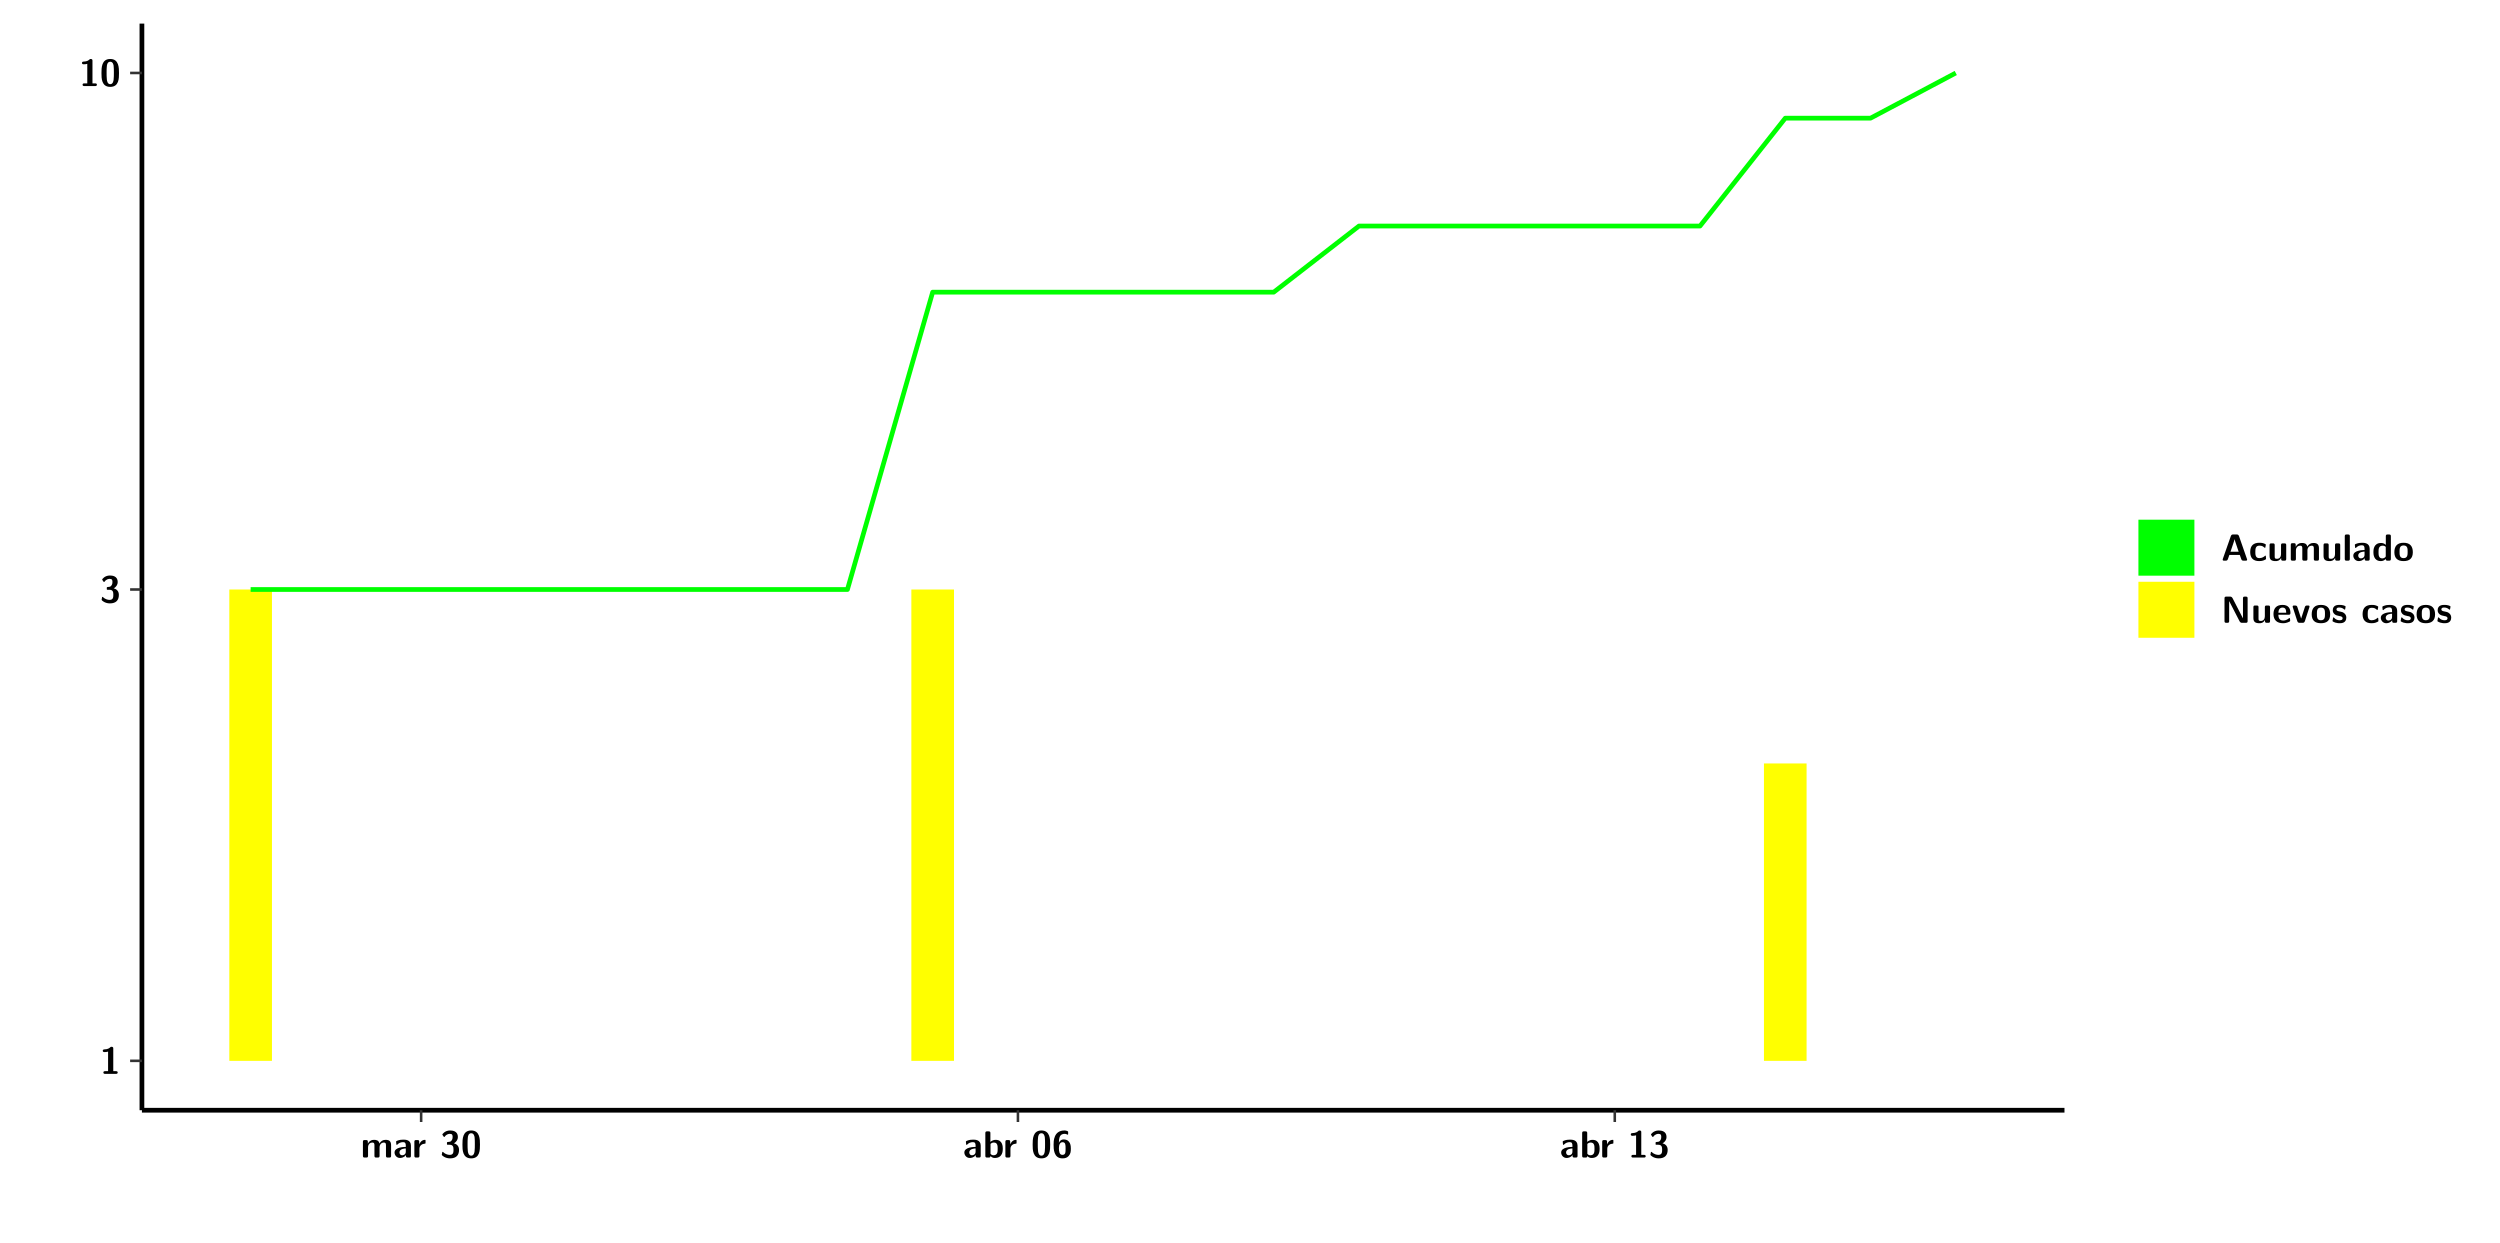
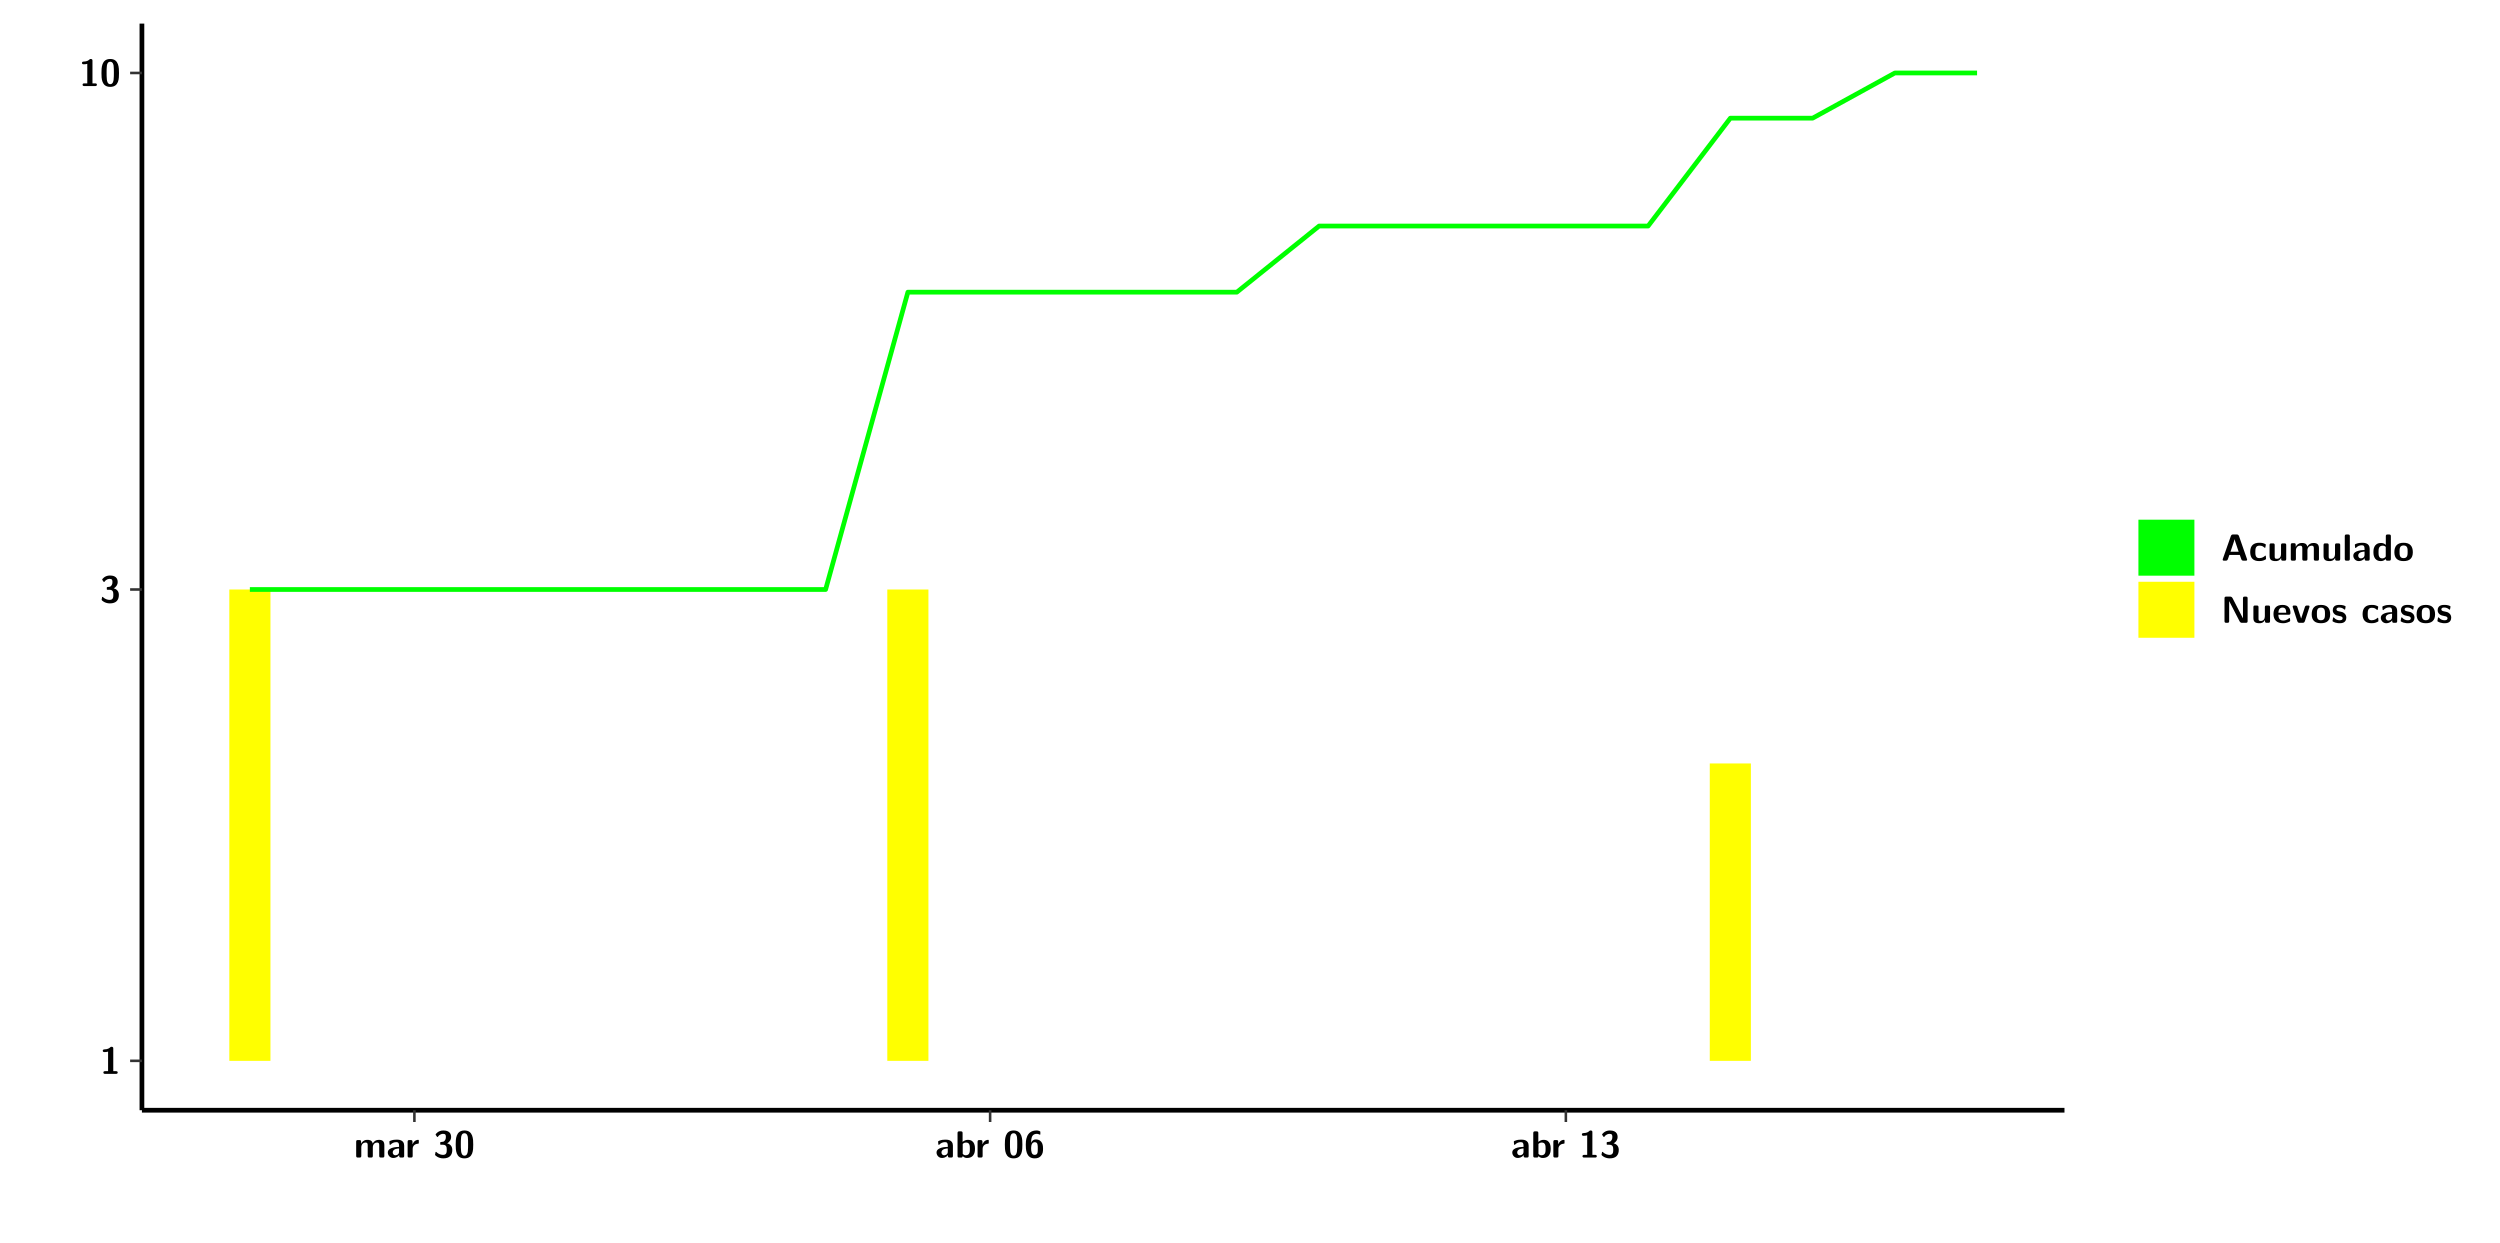
<svg xmlns="http://www.w3.org/2000/svg" xmlns:xlink="http://www.w3.org/1999/xlink" width="579.653pt" height="288pt" viewBox="0 0 579.653 288" version="1.1">
  <defs>
    <g>
      <symbol overflow="visible" id="glyph0-0">
        <path style="stroke:none;" d="" />
      </symbol>
      <symbol overflow="visible" id="glyph0-1">
        <path style="stroke:none;" d="M 3.109 -5.859 C 3.109 -6.016 3.109 -6.281 2.719 -6.281 C 2.547 -6.281 2.516 -6.266 2.406 -6.156 C 2.25 -6.016 1.922 -5.688 1.047 -5.672 C 0.891 -5.672 0.672 -5.609 0.672 -5.359 C 0.672 -5.047 0.969 -5.047 1.094 -5.047 C 1.344 -5.047 1.656 -5.078 1.906 -5.156 L 1.906 -0.625 L 1.234 -0.625 C 1.109 -0.625 0.812 -0.625 0.812 -0.312 C 0.812 0 1.109 0 1.234 0 L 3.719 0 C 3.828 0 4.141 0 4.141 -0.312 C 4.141 -0.625 3.828 -0.625 3.719 -0.625 L 3.109 -0.625 Z M 3.109 -5.859 " />
      </symbol>
      <symbol overflow="visible" id="glyph0-2">
        <path style="stroke:none;" d="M 0.844 -4.859 C 0.906 -4.766 0.953 -4.766 0.969 -4.766 C 1.031 -4.766 1.047 -4.797 1.094 -4.859 C 1.547 -5.5 2.172 -5.5 2.281 -5.5 C 2.844 -5.5 2.922 -5.203 2.922 -4.781 C 2.922 -4.656 2.922 -4.234 2.641 -3.906 C 2.438 -3.656 2.219 -3.641 1.953 -3.625 C 1.859 -3.609 1.688 -3.609 1.672 -3.578 C 1.609 -3.562 1.609 -3.5 1.609 -3.359 L 1.609 -3.203 C 1.609 -2.984 1.609 -2.969 1.844 -2.969 L 2.219 -2.969 C 3.031 -2.969 3.125 -2.469 3.125 -1.797 C 3.125 -1.203 3.062 -0.625 2.266 -0.625 C 1.984 -0.625 1.328 -0.688 0.75 -1.25 C 0.672 -1.328 0.656 -1.328 0.625 -1.328 C 0.531 -1.328 0.516 -1.25 0.516 -1.234 C 0.516 -1.234 0.406 -0.672 0.406 -0.625 C 0.406 -0.516 1.156 0.188 2.312 0.188 C 3.812 0.188 4.406 -0.609 4.406 -1.781 C 4.406 -2.562 3.984 -3.109 3.203 -3.297 C 3.906 -3.688 4.141 -4.266 4.141 -4.766 C 4.141 -6.156 2.891 -6.281 2.328 -6.281 C 1.125 -6.281 0.531 -5.422 0.531 -5.344 C 0.531 -5.297 0.594 -5.219 0.594 -5.219 Z M 0.844 -4.859 " />
      </symbol>
      <symbol overflow="visible" id="glyph0-3">
        <path style="stroke:none;" d="M 4.438 -3 C 4.438 -4.203 4.438 -6.281 2.406 -6.281 C 0.375 -6.281 0.375 -4.219 0.375 -3 C 0.375 -1.812 0.375 0.188 2.406 0.188 C 4.438 0.188 4.438 -1.781 4.438 -3 Z M 2.406 -0.438 C 1.75 -0.438 1.656 -1.25 1.625 -1.484 C 1.562 -1.953 1.562 -2.766 1.562 -3.125 C 1.562 -3.641 1.562 -4.203 1.625 -4.641 C 1.641 -4.875 1.734 -5.641 2.406 -5.641 C 3.047 -5.641 3.156 -4.906 3.188 -4.734 C 3.25 -4.281 3.25 -3.594 3.25 -3.125 C 3.25 -2.625 3.25 -1.953 3.188 -1.469 C 3.156 -1.234 3.062 -0.438 2.406 -0.438 Z M 2.406 -0.438 " />
      </symbol>
      <symbol overflow="visible" id="glyph0-4">
        <path style="stroke:none;" d="M 7.062 -2.844 C 7.062 -3.75 6.672 -4.109 5.781 -4.109 C 5.156 -4.109 4.688 -3.828 4.359 -3.25 C 4.219 -4.078 3.484 -4.109 3.109 -4.109 C 2.938 -4.109 2.578 -4.109 2.188 -3.828 C 1.906 -3.625 1.734 -3.344 1.672 -3.203 L 1.672 -3.641 C 1.672 -3.922 1.609 -4.062 1.25 -4.062 L 0.953 -4.062 C 0.625 -4.062 0.531 -3.969 0.531 -3.641 L 0.531 -0.422 C 0.531 -0.109 0.625 0 0.953 0 L 1.297 0 C 1.625 0 1.719 -0.109 1.719 -0.422 L 1.719 -2.359 C 1.719 -3.141 2.25 -3.484 2.688 -3.484 C 3.109 -3.484 3.203 -3.297 3.203 -2.828 L 3.203 -0.422 C 3.203 -0.109 3.297 0 3.625 0 L 3.969 0 C 4.297 0 4.391 -0.109 4.391 -0.422 L 4.391 -2.359 C 4.391 -3.141 4.922 -3.484 5.359 -3.484 C 5.781 -3.484 5.875 -3.297 5.875 -2.828 L 5.875 -0.422 C 5.875 -0.109 5.969 0 6.297 0 L 6.641 0 C 6.984 0 7.062 -0.109 7.062 -0.422 Z M 7.062 -2.844 " />
      </symbol>
      <symbol overflow="visible" id="glyph0-5">
        <path style="stroke:none;" d="M 4.062 -2.766 C 4.062 -4.156 2.734 -4.156 2.297 -4.156 C 1.891 -4.156 1.453 -4.125 0.859 -3.891 C 0.672 -3.797 0.625 -3.781 0.625 -3.688 C 0.625 -3.625 0.688 -3.109 0.688 -3.047 C 0.703 -2.984 0.75 -2.938 0.812 -2.938 C 0.844 -2.938 0.875 -2.969 0.906 -3 C 1.281 -3.391 1.719 -3.578 2.266 -3.578 C 2.734 -3.578 2.875 -3.297 2.875 -2.781 L 2.875 -2.469 C 2.562 -2.469 0.266 -2.453 0.266 -1.172 C 0.266 -0.547 0.766 0.094 1.531 0.094 C 1.828 0.094 2.484 0.016 2.906 -0.594 L 2.906 -0.422 C 2.906 -0.141 2.969 0 3.328 0 L 3.641 0 C 3.984 0 4.062 -0.109 4.062 -0.422 Z M 2.875 -1.344 C 2.875 -0.531 2.047 -0.531 2.016 -0.531 C 1.641 -0.531 1.406 -0.844 1.406 -1.188 C 1.406 -2.047 2.625 -2.109 2.875 -2.109 Z M 2.875 -1.344 " />
      </symbol>
      <symbol overflow="visible" id="glyph0-6">
        <path style="stroke:none;" d="M 1.703 -2.016 C 1.703 -2.844 2.391 -3.188 2.938 -3.219 C 3.109 -3.234 3.125 -3.234 3.125 -3.469 L 3.125 -3.875 C 3.125 -4.047 3.125 -4.109 2.969 -4.109 C 2.719 -4.109 2.078 -4.031 1.672 -3.078 L 1.656 -3.078 L 1.656 -3.641 C 1.656 -3.922 1.594 -4.062 1.234 -4.062 L 0.953 -4.062 C 0.641 -4.062 0.531 -3.969 0.531 -3.641 L 0.531 -0.422 C 0.531 -0.109 0.625 0 0.953 0 L 1.281 0 C 1.609 0 1.703 -0.109 1.703 -0.422 Z M 1.703 -2.016 " />
      </symbol>
      <symbol overflow="visible" id="glyph0-7">
        <path style="stroke:none;" d="M 1.703 -5.656 C 1.703 -5.938 1.641 -6.078 1.281 -6.078 L 0.953 -6.078 C 0.641 -6.078 0.531 -5.984 0.531 -5.656 L 0.531 -0.422 C 0.531 -0.109 0.625 0 0.953 0 L 1.312 0 C 1.453 0 1.719 0 1.734 -0.344 C 2.125 0.094 2.578 0.094 2.719 0.094 C 4.578 0.094 4.578 -1.594 4.578 -2.031 C 4.578 -2.453 4.578 -4.109 2.938 -4.109 C 2.219 -4.109 1.781 -3.703 1.703 -3.625 Z M 1.734 -3.172 C 1.844 -3.281 2.109 -3.484 2.5 -3.484 C 3.391 -3.484 3.391 -2.672 3.391 -2.016 C 3.391 -1.375 3.391 -0.531 2.406 -0.531 C 2.047 -0.531 1.828 -0.75 1.734 -0.875 Z M 1.734 -3.172 " />
      </symbol>
      <symbol overflow="visible" id="glyph0-8">
        <path style="stroke:none;" d="M 3.781 -5.859 C 3.781 -6.062 3.781 -6.078 3.484 -6.188 C 3.25 -6.281 3.016 -6.281 2.922 -6.281 C 0.406 -6.281 0.406 -3.75 0.406 -2.984 C 0.406 -2.078 0.406 0.188 2.453 0.188 C 3.125 0.188 3.547 0.031 3.906 -0.375 C 4.359 -0.891 4.406 -1.391 4.406 -2.062 C 4.406 -2.562 4.406 -4.203 2.703 -4.203 C 2.219 -4.203 1.859 -3.922 1.625 -3.422 C 1.672 -4.203 1.688 -4.406 1.812 -4.75 C 2.062 -5.422 2.641 -5.5 2.953 -5.5 C 3.109 -5.5 3.344 -5.469 3.547 -5.359 C 3.609 -5.312 3.641 -5.297 3.688 -5.297 C 3.781 -5.297 3.781 -5.406 3.781 -5.531 Z M 2.438 -0.625 C 1.75 -0.625 1.641 -1.422 1.641 -2.172 C 1.641 -2.906 1.859 -3.562 2.484 -3.562 C 3.188 -3.562 3.188 -2.938 3.188 -2.078 C 3.188 -1.219 3.188 -0.625 2.438 -0.625 Z M 2.438 -0.625 " />
      </symbol>
      <symbol overflow="visible" id="glyph0-9">
        <path style="stroke:none;" d="M 4.156 -5.703 C 4.031 -6.078 3.766 -6.078 3.594 -6.078 L 2.828 -6.078 C 2.641 -6.078 2.391 -6.078 2.266 -5.703 L 0.406 -0.406 C 0.375 -0.297 0.375 -0.281 0.375 -0.234 C 0.375 0 0.594 0 0.703 0 L 1.031 0 C 1.188 0 1.453 0 1.578 -0.344 L 1.922 -1.328 L 4.344 -1.328 L 4.641 -0.484 C 4.75 -0.172 4.812 0 5.234 0 L 5.703 0 C 5.828 0 6.047 0 6.047 -0.234 C 6.047 -0.281 6.047 -0.297 6 -0.406 Z M 2.812 -3.938 C 2.938 -4.328 3.062 -4.656 3.125 -4.969 L 3.141 -4.969 C 3.188 -4.766 3.188 -4.75 3.25 -4.547 L 4.078 -2.078 L 2.188 -2.078 Z M 2.812 -3.938 " />
      </symbol>
      <symbol overflow="visible" id="glyph0-10">
        <path style="stroke:none;" d="M 4 -0.438 C 4 -0.531 3.969 -0.938 3.953 -1.047 C 3.953 -1.078 3.938 -1.172 3.844 -1.172 C 3.812 -1.172 3.797 -1.172 3.703 -1.078 C 3.562 -0.953 3.141 -0.594 2.422 -0.594 C 1.516 -0.594 1.516 -1.469 1.516 -2.031 C 1.516 -2.75 1.562 -3.484 2.453 -3.484 C 3.031 -3.484 3.266 -3.344 3.578 -3.078 C 3.688 -2.984 3.703 -2.984 3.734 -2.984 C 3.828 -2.984 3.844 -3.062 3.844 -3.094 C 3.859 -3.172 3.953 -3.656 3.953 -3.703 C 3.953 -3.781 3.891 -3.812 3.75 -3.891 C 3.328 -4.078 3.062 -4.156 2.453 -4.156 C 1.141 -4.156 0.328 -3.547 0.328 -2.016 C 0.328 -0.562 1.078 0.094 2.406 0.094 C 2.641 0.094 3.172 0.094 3.75 -0.203 C 4 -0.344 4 -0.344 4 -0.438 Z M 4 -0.438 " />
      </symbol>
      <symbol overflow="visible" id="glyph0-11">
        <path style="stroke:none;" d="M 4.391 -3.594 C 4.391 -3.875 4.328 -4.016 3.969 -4.016 L 3.609 -4.016 C 3.281 -4.016 3.188 -3.906 3.188 -3.594 L 3.188 -1.516 C 3.188 -0.938 2.891 -0.438 2.266 -0.438 C 1.766 -0.438 1.719 -0.562 1.719 -1.031 L 1.719 -3.594 C 1.719 -3.875 1.656 -4.016 1.297 -4.016 L 0.953 -4.016 C 0.625 -4.016 0.531 -3.922 0.531 -3.594 L 0.531 -1.109 C 0.531 -0.172 1.031 0.094 1.953 0.094 C 2.188 0.094 2.812 0.094 3.219 -0.656 L 3.219 -0.422 C 3.219 -0.141 3.281 0 3.641 0 L 3.969 0 C 4.297 0 4.391 -0.109 4.391 -0.422 Z M 4.391 -3.594 " />
      </symbol>
      <symbol overflow="visible" id="glyph0-12">
        <path style="stroke:none;" d="M 1.703 -5.656 C 1.703 -5.938 1.641 -6.078 1.281 -6.078 L 0.953 -6.078 C 0.641 -6.078 0.531 -5.984 0.531 -5.656 L 0.531 -0.422 C 0.531 -0.109 0.625 0 0.953 0 L 1.281 0 C 1.609 0 1.703 -0.109 1.703 -0.422 Z M 1.703 -5.656 " />
      </symbol>
      <symbol overflow="visible" id="glyph0-13">
        <path style="stroke:none;" d="M 4.375 -5.656 C 4.375 -5.938 4.312 -6.078 3.953 -6.078 L 3.625 -6.078 C 3.297 -6.078 3.203 -5.969 3.203 -5.656 L 3.203 -3.672 C 2.812 -4.047 2.375 -4.109 2.109 -4.109 C 0.328 -4.109 0.328 -2.422 0.328 -2 C 0.328 -1.594 0.328 0.094 2.062 0.094 C 2.422 0.094 2.812 -0.016 3.188 -0.406 C 3.188 -0.094 3.297 0 3.609 0 L 3.953 0 C 4.281 0 4.375 -0.109 4.375 -0.422 Z M 3.188 -1.094 C 3.188 -0.953 3.188 -0.875 2.922 -0.688 C 2.703 -0.547 2.5 -0.531 2.406 -0.531 C 1.516 -0.531 1.516 -1.344 1.516 -2 C 1.516 -2.656 1.516 -3.484 2.5 -3.484 C 2.75 -3.484 2.984 -3.391 3.188 -3.203 Z M 3.188 -1.094 " />
      </symbol>
      <symbol overflow="visible" id="glyph0-14">
        <path style="stroke:none;" d="M 4.547 -1.969 C 4.547 -3.406 3.844 -4.156 2.406 -4.156 C 0.953 -4.156 0.266 -3.391 0.266 -1.969 C 0.266 -0.547 1.031 0.094 2.406 0.094 C 3.781 0.094 4.547 -0.531 4.547 -1.969 Z M 2.406 -0.594 C 1.469 -0.594 1.469 -1.375 1.469 -2.078 C 1.469 -2.75 1.469 -3.531 2.406 -3.531 C 3.344 -3.531 3.344 -2.766 3.344 -2.078 C 3.344 -1.391 3.344 -0.594 2.406 -0.594 Z M 2.406 -0.594 " />
      </symbol>
      <symbol overflow="visible" id="glyph0-15">
        <path style="stroke:none;" d="M 2.656 -5.734 C 2.469 -6.078 2.203 -6.078 2.031 -6.078 L 1.219 -6.078 C 0.906 -6.078 0.797 -5.984 0.797 -5.656 L 0.797 -0.422 C 0.797 -0.109 0.891 0 1.219 0 L 1.453 0 C 1.781 0 1.875 -0.109 1.875 -0.422 L 1.875 -5.016 L 1.891 -5.016 L 4.297 -0.344 C 4.484 0 4.75 0 4.922 0 L 5.734 0 C 6.062 0 6.156 -0.109 6.156 -0.422 L 6.156 -5.656 C 6.156 -5.938 6.094 -6.078 5.734 -6.078 L 5.5 -6.078 C 5.156 -6.078 5.078 -5.969 5.078 -5.656 L 5.078 -1.062 L 5.062 -1.062 Z M 2.656 -5.734 " />
      </symbol>
      <symbol overflow="visible" id="glyph0-16">
        <path style="stroke:none;" d="M 3.781 -1.875 C 3.984 -1.875 4.203 -1.891 4.203 -2.281 C 4.203 -3.406 3.672 -4.156 2.359 -4.156 C 0.969 -4.156 0.266 -3.375 0.266 -2.047 C 0.266 -0.609 1.109 0.094 2.484 0.094 C 2.812 0.094 3.312 0.047 3.891 -0.234 C 4.078 -0.328 4.141 -0.359 4.141 -0.469 C 4.141 -0.531 4.125 -0.781 4.109 -0.844 C 4.078 -1.125 4.062 -1.125 3.984 -1.125 C 3.953 -1.125 3.938 -1.125 3.844 -1.047 C 3.328 -0.594 2.797 -0.531 2.516 -0.531 C 1.531 -0.531 1.422 -1.312 1.391 -1.875 Z M 1.406 -2.344 C 1.422 -2.875 1.609 -3.531 2.359 -3.531 C 3.062 -3.531 3.203 -3.031 3.219 -2.344 Z M 1.406 -2.344 " />
      </symbol>
      <symbol overflow="visible" id="glyph0-17">
        <path style="stroke:none;" d="M 4.109 -3.609 C 4.141 -3.719 4.141 -3.75 4.141 -3.766 C 4.141 -4.016 3.922 -4.016 3.797 -4.016 L 3.609 -4.016 C 3.25 -4.016 3.141 -3.891 3.062 -3.641 L 2.203 -0.984 L 1.328 -3.641 C 1.266 -3.828 1.203 -4.016 0.781 -4.016 L 0.578 -4.016 C 0.453 -4.016 0.234 -4.016 0.234 -3.766 C 0.234 -3.75 0.234 -3.719 0.266 -3.609 L 1.312 -0.375 C 1.438 0 1.703 0 1.859 0 L 2.5 0 C 2.672 0 2.938 0 3.062 -0.375 Z M 4.109 -3.609 " />
      </symbol>
      <symbol overflow="visible" id="glyph0-18">
        <path style="stroke:none;" d="M 3.469 -1.234 C 3.469 -1.734 3.203 -2.031 3.047 -2.172 C 2.703 -2.484 2.391 -2.547 2.031 -2.609 C 1.547 -2.703 1.188 -2.766 1.188 -3.109 C 1.188 -3.469 1.484 -3.547 1.828 -3.547 C 2.406 -3.547 2.719 -3.328 2.953 -3.125 C 3.047 -3.047 3.062 -3.047 3.094 -3.047 C 3.188 -3.047 3.203 -3.125 3.203 -3.156 C 3.219 -3.219 3.312 -3.719 3.312 -3.766 C 3.312 -3.906 2.844 -4.031 2.75 -4.062 C 2.406 -4.156 2.125 -4.156 1.891 -4.156 C 1.5 -4.156 0.328 -4.156 0.328 -2.906 C 0.328 -2.484 0.516 -2.219 0.75 -2 C 1.062 -1.734 1.406 -1.672 1.906 -1.562 C 2.156 -1.531 2.609 -1.453 2.609 -1.062 C 2.609 -0.656 2.266 -0.594 1.922 -0.594 C 1.531 -0.594 1.047 -0.703 0.625 -1.188 C 0.594 -1.234 0.562 -1.266 0.516 -1.266 C 0.422 -1.266 0.406 -1.188 0.391 -1.125 C 0.375 -1.016 0.266 -0.516 0.266 -0.422 C 0.266 -0.266 0.922 -0.062 0.922 -0.047 C 1.406 0.094 1.766 0.094 1.922 0.094 C 2.359 0.094 3.469 0.062 3.469 -1.234 Z M 3.469 -1.234 " />
      </symbol>
    </g>
    <clipPath id="clip1">
      <path d="M 0 0 L 576.008 0 L 576.008 288 L 0 288 Z M 0 0 " />
    </clipPath>
    <clipPath id="clip2">
      <path d="M 32.906 5.477 L 478.672 5.477 L 478.672 257.414 L 32.906 257.414 Z M 32.906 5.477 " />
    </clipPath>
  </defs>
  <g id="surface1">
    <g clip-path="url(#clip1)" clip-rule="nonzero">
      <path style="fill-rule:nonzero;fill:rgb(100%,100%,100%);fill-opacity:1;stroke-width:0.598;stroke-linecap:round;stroke-linejoin:round;stroke:rgb(100%,100%,100%);stroke-opacity:1;stroke-miterlimit:10;" d="M 0 0 L 0 288.004 L 576.008 288.004 L 576.008 0 Z M 0 0 " transform="matrix(1,0,0,-1,0,288)" />
    </g>
    <g clip-path="url(#clip2)" clip-rule="nonzero">
      <path style=" stroke:none;fill-rule:nonzero;fill:rgb(100%,100%,100%);fill-opacity:1;" d="M 32.906 257.414 L 32.906 5.477 L 478.672 5.477 L 478.672 257.414 Z M 32.906 257.414 " />
    </g>
-     <path style=" stroke:none;fill-rule:nonzero;fill:rgb(100%,100%,0%);fill-opacity:1;" d="M 53.172 245.969 L 53.172 136.684 L 63.055 136.684 L 63.055 245.969 Z M 53.172 245.969 " />
-     <path style=" stroke:none;fill-rule:nonzero;fill:rgb(100%,100%,0%);fill-opacity:1;" d="M 211.309 245.969 L 211.309 136.684 L 221.195 136.684 L 221.195 245.969 Z M 211.309 245.969 " />
-     <path style=" stroke:none;fill-rule:nonzero;fill:rgb(100%,100%,0%);fill-opacity:1;" d="M 408.992 245.969 L 408.992 177.016 L 418.875 177.016 L 418.875 245.969 Z M 408.992 245.969 " />
-     <path style="fill:none;stroke-width:1.096;stroke-linecap:butt;stroke-linejoin:round;stroke:rgb(0%,100%,0%);stroke-opacity:1;stroke-miterlimit:10;" d="M 58.113 151.316 L 196.484 151.316 L 216.25 220.258 L 295.328 220.258 L 315.094 235.59 L 394.168 235.59 L 413.934 260.598 L 433.699 260.598 L 453.465 271.078 " transform="matrix(1,0,0,-1,0,288)" />
+     <path style=" stroke:none;fill-rule:nonzero;fill:rgb(100%,100%,0%);fill-opacity:1;" d="M 53.172 245.969 L 53.172 136.684 L 62.707 136.684 L 62.707 245.969 Z M 53.172 245.969 " />
+     <path style=" stroke:none;fill-rule:nonzero;fill:rgb(100%,100%,0%);fill-opacity:1;" d="M 205.73 245.969 L 205.73 136.684 L 215.266 136.684 L 215.266 245.969 Z M 205.73 245.969 " />
+     <path style=" stroke:none;fill-rule:nonzero;fill:rgb(100%,100%,0%);fill-opacity:1;" d="M 396.43 245.969 L 396.43 177.016 L 405.961 177.016 L 405.961 245.969 Z M 396.43 245.969 " />
+     <path style="fill:none;stroke-width:1.096;stroke-linecap:butt;stroke-linejoin:round;stroke:rgb(0%,100%,0%);stroke-opacity:1;stroke-miterlimit:10;" d="M 57.934 151.316 L 191.426 151.316 L 210.504 220.258 L 286.777 220.258 L 305.848 235.59 L 382.133 235.59 L 401.199 260.598 L 420.27 260.598 L 439.34 271.078 L 458.406 271.078 " transform="matrix(1,0,0,-1,0,288)" />
    <path style="fill:none;stroke-width:1.096;stroke-linecap:butt;stroke-linejoin:round;stroke:rgb(0%,0%,0%);stroke-opacity:1;stroke-miterlimit:10;" d="M 32.906 30.586 L 32.906 282.523 " transform="matrix(1,0,0,-1,0,288)" />
    <g style="fill:rgb(0%,0%,0%);fill-opacity:1;">
      <use xlink:href="#glyph0-1" x="23.153" y="248.986" />
    </g>
    <g style="fill:rgb(0%,0%,0%);fill-opacity:1;">
      <use xlink:href="#glyph0-2" x="23.153" y="139.716" />
    </g>
    <g style="fill:rgb(0%,0%,0%);fill-opacity:1;">
      <use xlink:href="#glyph0-1" x="18.331" y="19.955" />
      <use xlink:href="#glyph0-3" x="23.153" y="19.955" />
    </g>
    <path style="fill:none;stroke-width:0.598;stroke-linecap:butt;stroke-linejoin:round;stroke:rgb(20%,20%,20%);stroke-opacity:1;stroke-miterlimit:10;" d="M 30.168 42.031 L 32.906 42.031 " transform="matrix(1,0,0,-1,0,288)" />
    <path style="fill:none;stroke-width:0.598;stroke-linecap:butt;stroke-linejoin:round;stroke:rgb(20%,20%,20%);stroke-opacity:1;stroke-miterlimit:10;" d="M 30.168 151.316 L 32.906 151.316 " transform="matrix(1,0,0,-1,0,288)" />
    <path style="fill:none;stroke-width:0.598;stroke-linecap:butt;stroke-linejoin:round;stroke:rgb(20%,20%,20%);stroke-opacity:1;stroke-miterlimit:10;" d="M 30.168 271.078 L 32.906 271.078 " transform="matrix(1,0,0,-1,0,288)" />
    <path style="fill:none;stroke-width:1.096;stroke-linecap:butt;stroke-linejoin:round;stroke:rgb(0%,0%,0%);stroke-opacity:1;stroke-miterlimit:10;" d="M 32.906 30.586 L 478.672 30.586 " transform="matrix(1,0,0,-1,0,288)" />
-     <path style="fill:none;stroke-width:0.598;stroke-linecap:butt;stroke-linejoin:round;stroke:rgb(20%,20%,20%);stroke-opacity:1;stroke-miterlimit:10;" d="M 97.645 27.848 L 97.645 30.586 " transform="matrix(1,0,0,-1,0,288)" />
-     <path style="fill:none;stroke-width:0.598;stroke-linecap:butt;stroke-linejoin:round;stroke:rgb(20%,20%,20%);stroke-opacity:1;stroke-miterlimit:10;" d="M 236.02 27.848 L 236.02 30.586 " transform="matrix(1,0,0,-1,0,288)" />
-     <path style="fill:none;stroke-width:0.598;stroke-linecap:butt;stroke-linejoin:round;stroke:rgb(20%,20%,20%);stroke-opacity:1;stroke-miterlimit:10;" d="M 374.402 27.848 L 374.402 30.586 " transform="matrix(1,0,0,-1,0,288)" />
+     <path style="fill:none;stroke-width:0.598;stroke-linecap:butt;stroke-linejoin:round;stroke:rgb(20%,20%,20%);stroke-opacity:1;stroke-miterlimit:10;" d="M 96.082 27.848 L 96.082 30.586 " transform="matrix(1,0,0,-1,0,288)" />
+     <path style="fill:none;stroke-width:0.598;stroke-linecap:butt;stroke-linejoin:round;stroke:rgb(20%,20%,20%);stroke-opacity:1;stroke-miterlimit:10;" d="M 229.57 27.848 L 229.57 30.586 " transform="matrix(1,0,0,-1,0,288)" />
+     <path style="fill:none;stroke-width:0.598;stroke-linecap:butt;stroke-linejoin:round;stroke:rgb(20%,20%,20%);stroke-opacity:1;stroke-miterlimit:10;" d="M 363.062 27.848 L 363.062 30.586 " transform="matrix(1,0,0,-1,0,288)" />
    <g style="fill:rgb(0%,0%,0%);fill-opacity:1;">
-       <use xlink:href="#glyph0-4" x="83.616" y="268.394" />
-       <use xlink:href="#glyph0-5" x="91.214" y="268.394" />
+       <use xlink:href="#glyph0-4" x="82.052" y="268.394" />
+       <use xlink:href="#glyph0-5" x="89.65" y="268.394" />
    </g>
    <g style="fill:rgb(0%,0%,0%);fill-opacity:1;">
-       <use xlink:href="#glyph0-6" x="95.545" y="268.394" />
+       <use xlink:href="#glyph0-6" x="93.981" y="268.394" />
    </g>
    <g style="fill:rgb(0%,0%,0%);fill-opacity:1;">
-       <use xlink:href="#glyph0-2" x="102.026" y="268.394" />
-       <use xlink:href="#glyph0-3" x="106.848" y="268.394" />
+       <use xlink:href="#glyph0-2" x="100.462" y="268.394" />
+       <use xlink:href="#glyph0-3" x="105.284" y="268.394" />
    </g>
    <g style="fill:rgb(0%,0%,0%);fill-opacity:1;">
-       <use xlink:href="#glyph0-5" x="223.327" y="268.394" />
-       <use xlink:href="#glyph0-7" x="227.93" y="268.394" />
+       <use xlink:href="#glyph0-5" x="216.881" y="268.394" />
+       <use xlink:href="#glyph0-7" x="221.484" y="268.394" />
    </g>
    <g style="fill:rgb(0%,0%,0%);fill-opacity:1;">
-       <use xlink:href="#glyph0-6" x="232.577" y="268.394" />
+       <use xlink:href="#glyph0-6" x="226.131" y="268.394" />
    </g>
    <g style="fill:rgb(0%,0%,0%);fill-opacity:1;">
-       <use xlink:href="#glyph0-3" x="239.058" y="268.394" />
-       <use xlink:href="#glyph0-8" x="243.88" y="268.394" />
+       <use xlink:href="#glyph0-3" x="232.612" y="268.394" />
+       <use xlink:href="#glyph0-8" x="237.434" y="268.394" />
    </g>
    <g style="fill:rgb(0%,0%,0%);fill-opacity:1;">
-       <use xlink:href="#glyph0-5" x="361.708" y="268.394" />
-       <use xlink:href="#glyph0-7" x="366.311" y="268.394" />
+       <use xlink:href="#glyph0-5" x="350.37" y="268.394" />
+       <use xlink:href="#glyph0-7" x="354.973" y="268.394" />
    </g>
    <g style="fill:rgb(0%,0%,0%);fill-opacity:1;">
-       <use xlink:href="#glyph0-6" x="370.958" y="268.394" />
+       <use xlink:href="#glyph0-6" x="359.629" y="268.394" />
    </g>
    <g style="fill:rgb(0%,0%,0%);fill-opacity:1;">
-       <use xlink:href="#glyph0-1" x="377.439" y="268.394" />
-       <use xlink:href="#glyph0-2" x="382.261" y="268.394" />
+       <use xlink:href="#glyph0-1" x="366.101" y="268.394" />
+       <use xlink:href="#glyph0-2" x="370.923" y="268.394" />
    </g>
    <path style=" stroke:none;fill-rule:nonzero;fill:rgb(100%,100%,100%);fill-opacity:1;" d="M 489.629 154.062 L 489.629 108.828 L 570.527 108.828 L 570.527 154.062 Z M 489.629 154.062 " />
    <path style=" stroke:none;fill-rule:nonzero;fill:rgb(0%,100%,0%);fill-opacity:1;" d="M 495.816 133.477 L 495.816 120.496 L 508.797 120.496 L 508.797 133.477 Z M 495.816 133.477 " />
    <path style=" stroke:none;fill-rule:nonzero;fill:rgb(100%,100%,0%);fill-opacity:1;" d="M 495.816 147.875 L 495.816 134.891 L 508.797 134.891 L 508.797 147.875 Z M 495.816 147.875 " />
    <g style="fill:rgb(0%,0%,0%);fill-opacity:1;">
      <use xlink:href="#glyph0-9" x="514.979" y="130.002" />
      <use xlink:href="#glyph0-10" x="521.408" y="130.002" />
      <use xlink:href="#glyph0-11" x="525.694" y="130.002" />
      <use xlink:href="#glyph0-4" x="530.613" y="130.002" />
      <use xlink:href="#glyph0-11" x="538.212" y="130.002" />
      <use xlink:href="#glyph0-12" x="543.131" y="130.002" />
      <use xlink:href="#glyph0-5" x="545.372" y="130.002" />
      <use xlink:href="#glyph0-13" x="549.975" y="130.002" />
      <use xlink:href="#glyph0-14" x="554.894" y="130.002" />
    </g>
    <g style="fill:rgb(0%,0%,0%);fill-opacity:1;">
      <use xlink:href="#glyph0-15" x="514.979" y="144.408" />
      <use xlink:href="#glyph0-11" x="521.944" y="144.408" />
      <use xlink:href="#glyph0-16" x="526.864" y="144.408" />
      <use xlink:href="#glyph0-17" x="531.345" y="144.408" />
      <use xlink:href="#glyph0-14" x="535.728" y="144.408" />
      <use xlink:href="#glyph0-18" x="540.55" y="144.408" />
    </g>
    <g style="fill:rgb(0%,0%,0%);fill-opacity:1;">
      <use xlink:href="#glyph0-10" x="547.465" y="144.408" />
      <use xlink:href="#glyph0-5" x="551.751" y="144.408" />
      <use xlink:href="#glyph0-18" x="556.354" y="144.408" />
      <use xlink:href="#glyph0-14" x="560.051" y="144.408" />
      <use xlink:href="#glyph0-18" x="564.872" y="144.408" />
    </g>
  </g>
</svg>
